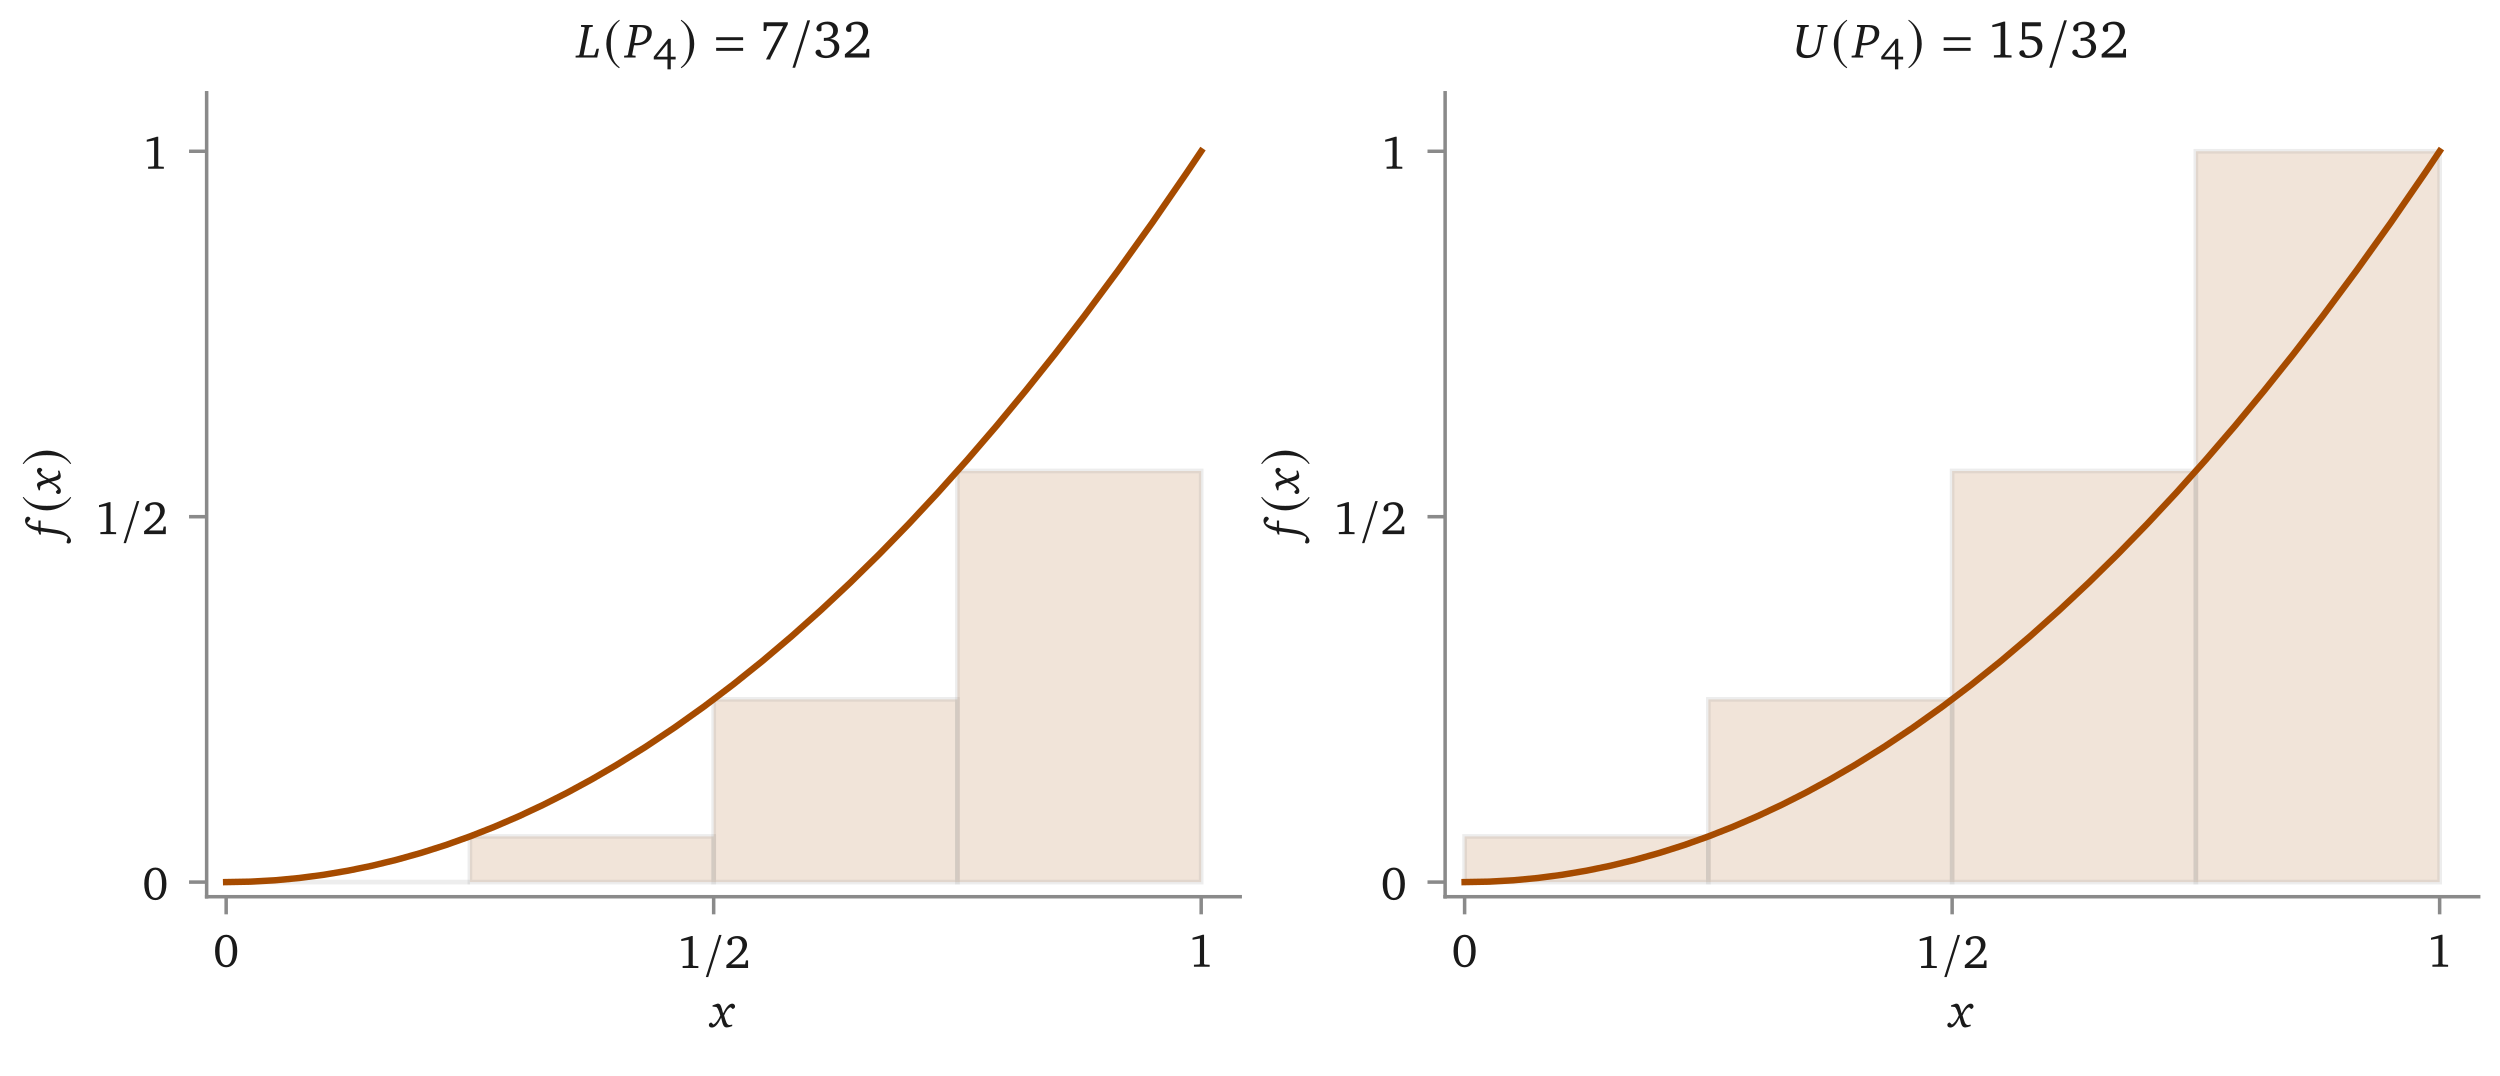
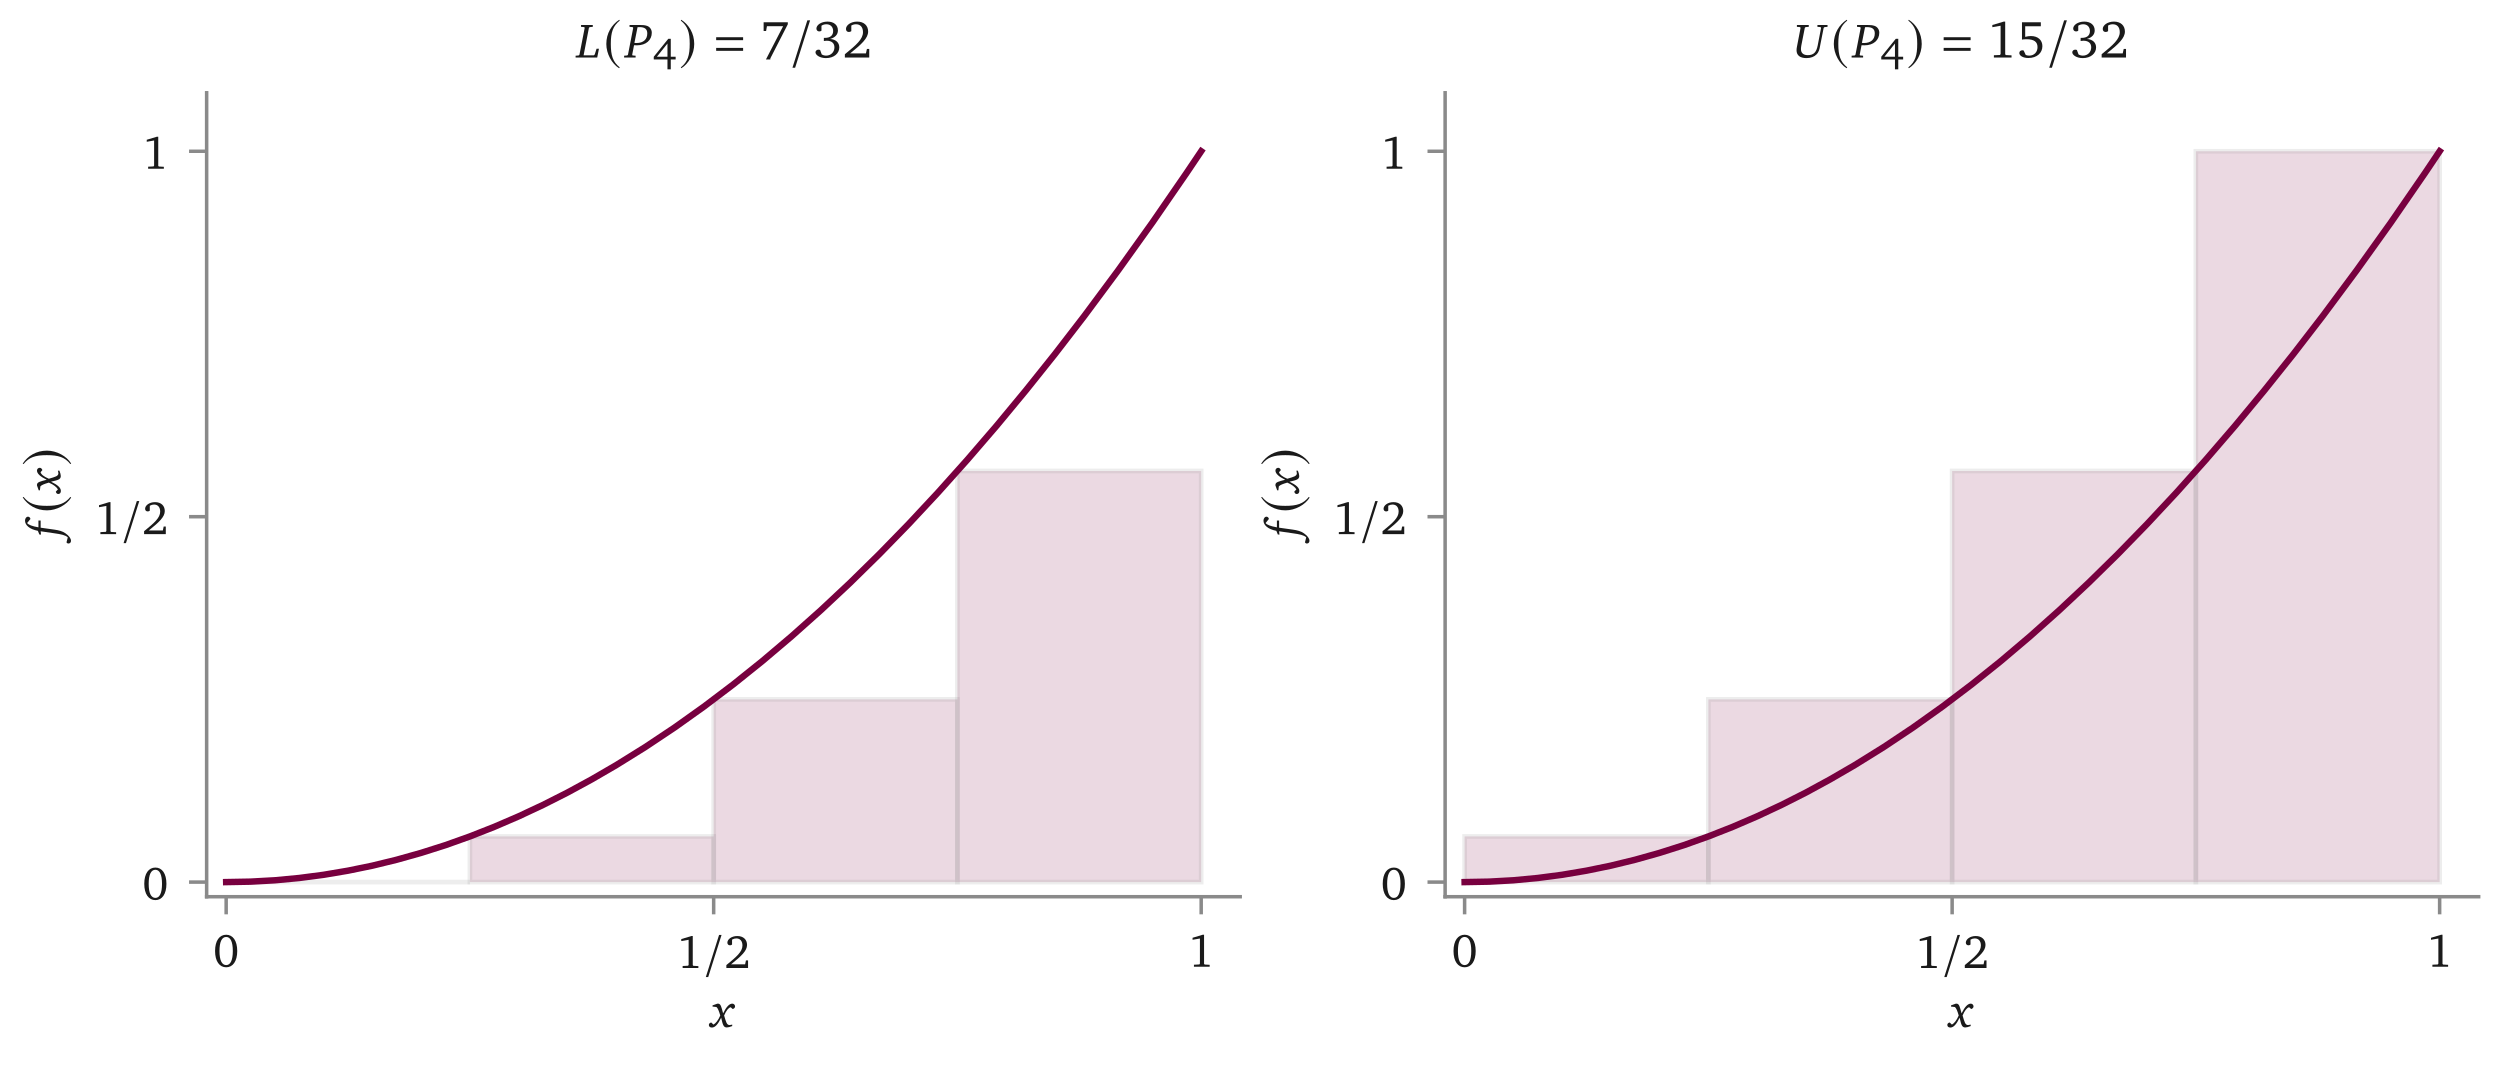
<svg xmlns="http://www.w3.org/2000/svg" xmlns:xlink="http://www.w3.org/1999/xlink" width="424.8pt" height="182.664pt" viewBox="0 0 424.8 182.664" version="1.2">
  <defs>
    <g>
      <symbol overflow="visible" id="glyph0-0">
        <path style="stroke:none;" d="M 0.391 0 L 3.578 0 L 3.578 -4.234 L 0.391 -4.234 Z M 0.797 -0.391 L 0.797 -3.844 L 3.188 -3.844 L 3.188 -0.391 Z M 0.797 -0.391 " />
      </symbol>
      <symbol overflow="visible" id="glyph0-1">
        <path style="stroke:none;" d="M 2.219 -5.438 C 1.078 -5.438 0.328 -4.438 0.328 -2.672 C 0.328 -0.922 1.078 0.094 2.219 0.094 C 3.344 0.094 4.094 -0.922 4.094 -2.672 C 4.094 -4.438 3.344 -5.438 2.219 -5.438 Z M 2.219 -5.062 C 2.938 -5.062 3.344 -4.25 3.344 -2.672 C 3.344 -1.094 2.938 -0.281 2.219 -0.281 C 1.484 -0.281 1.078 -1.094 1.078 -2.672 C 1.078 -4.25 1.484 -5.062 2.219 -5.062 Z M 2.219 -5.062 " />
      </symbol>
      <symbol overflow="visible" id="glyph0-2">
        <path style="stroke:none;" d="M 2.469 -5.438 L 0.75 -4.922 L 0.75 -4.578 L 2 -4.797 L 2 -0.531 L 1.906 -0.391 L 0.984 -0.344 L 0.984 0 L 3.656 0 L 3.656 -0.328 L 2.797 -0.375 L 2.703 -0.5 L 2.703 -5.438 Z M 2.469 -5.438 " />
      </symbol>
      <symbol overflow="visible" id="glyph0-3">
        <path style="stroke:none;" d="M 1.125 -0.625 C 2.875 -2.031 3.844 -2.922 3.844 -3.922 C 3.844 -4.828 3.219 -5.438 2.188 -5.438 C 1.203 -5.438 0.5 -4.875 0.5 -4.312 C 0.5 -4.047 0.672 -3.859 0.953 -3.859 C 1.078 -3.859 1.188 -3.906 1.297 -3.984 L 1.297 -4.828 C 1.547 -4.969 1.781 -5.031 2.016 -5.031 C 2.672 -5.031 3.062 -4.578 3.062 -3.828 C 3.062 -2.781 2.078 -1.922 0.328 -0.5 L 0.328 0 L 4.016 0 L 4.016 -1.297 L 3.656 -1.297 L 3.516 -0.625 Z M 1.125 -0.625 " />
      </symbol>
      <symbol overflow="visible" id="glyph1-0">
        <path style="stroke:none;" d="" />
      </symbol>
      <symbol overflow="visible" id="glyph1-1">
        <path style="stroke:none;" d="M 0.5 1.531 L 0.906 1.531 L 3.172 -5.625 L 2.75 -5.625 Z M 0.5 1.531 " />
      </symbol>
      <symbol overflow="visible" id="glyph2-0">
        <path style="stroke:none;" d="" />
      </symbol>
      <symbol overflow="visible" id="glyph2-1">
        <path style="stroke:none;" d="M 1.062 -4 L 0.234 -3.703 L 0.234 -3.5 L 0.906 -3.422 C 1.141 -3.219 1.328 -2.734 1.547 -1.984 C 1.203 -1.172 0.766 -0.641 0.391 -0.438 L 0.016 -0.797 C -0.234 -0.75 -0.391 -0.594 -0.391 -0.375 C -0.391 -0.109 -0.188 0.062 0.125 0.062 C 0.672 0.062 1.156 -0.484 1.703 -1.609 C 1.969 -0.438 2.078 0.047 2.656 0.047 C 2.875 0.047 3.188 -0.031 3.578 -0.188 L 3.578 -0.438 C 3.375 -0.391 3.234 -0.359 3.141 -0.359 C 2.641 -0.359 2.531 -0.875 2.203 -1.984 C 2.562 -2.828 2.938 -3.297 3.312 -3.391 L 3.672 -3.078 C 3.922 -3.172 4.062 -3.328 4.062 -3.531 C 4.062 -3.781 3.859 -4 3.594 -4 C 3.078 -4 2.562 -3.438 2.031 -2.344 C 1.734 -3.453 1.641 -4 1.156 -4 C 1.125 -4 1.094 -4 1.062 -4 Z M 1.062 -4 " />
      </symbol>
      <symbol overflow="visible" id="glyph2-2">
        <path style="stroke:none;" d="M 0.688 -5.531 L 0.688 -5.219 L 1.234 -5.172 L 1.312 -5.047 L 0.422 -0.484 L 0.297 -0.359 L -0.234 -0.312 L -0.234 0 L 3.438 0 L 3.734 -1.5 L 3.328 -1.5 L 3.016 -0.516 L 2.859 -0.375 L 1.125 -0.375 L 2.031 -5.047 L 2.156 -5.172 L 2.688 -5.219 L 2.688 -5.531 Z M 0.688 -5.531 " />
      </symbol>
      <symbol overflow="visible" id="glyph2-3">
        <path style="stroke:none;" d="M 0.688 -5.531 L 0.688 -5.219 L 1.219 -5.172 L 1.312 -5.047 L 0.422 -0.484 L 0.297 -0.359 L -0.234 -0.312 L -0.234 0 L 1.719 0 L 1.719 -0.312 L 1.188 -0.359 L 1.141 -0.484 L 1.453 -2.094 C 1.672 -2.078 1.844 -2.078 1.953 -2.078 C 3.5 -2.078 4.469 -2.969 4.469 -4.219 C 4.469 -4.75 4.156 -5.203 3.688 -5.375 C 3.297 -5.516 2.891 -5.531 2.453 -5.531 Z M 2.047 -5.156 C 2.156 -5.156 2.266 -5.172 2.375 -5.172 C 3.281 -5.172 3.703 -4.844 3.703 -4.094 C 3.703 -3.078 3.031 -2.469 1.859 -2.469 C 1.75 -2.469 1.641 -2.469 1.516 -2.484 Z M 2.047 -5.156 " />
      </symbol>
      <symbol overflow="visible" id="glyph2-4">
        <path style="stroke:none;" d="M 0.594 -5.531 L 0.594 -5.219 L 1.125 -5.172 L 1.219 -5.047 L 0.625 -1.969 C 0.562 -1.688 0.531 -1.438 0.531 -1.25 C 0.531 -0.375 1.125 0.094 2.219 0.094 C 2.953 0.094 3.547 -0.141 3.922 -0.531 C 4.344 -0.953 4.438 -1.438 4.531 -1.969 L 5.141 -5.047 L 5.281 -5.172 L 5.797 -5.219 L 5.797 -5.531 L 4.078 -5.531 L 4.078 -5.219 L 4.609 -5.172 L 4.703 -5.047 L 4.125 -2.047 C 3.906 -0.938 3.469 -0.406 2.453 -0.406 C 1.688 -0.406 1.281 -0.781 1.281 -1.438 C 1.281 -1.578 1.297 -1.797 1.344 -2.047 L 1.938 -5.047 L 2.062 -5.172 L 2.609 -5.219 L 2.609 -5.531 Z M 0.594 -5.531 " />
      </symbol>
      <symbol overflow="visible" id="glyph3-0">
        <path style="stroke:none;" d="" />
      </symbol>
      <symbol overflow="visible" id="glyph3-1">
        <path style="stroke:none;" d="M -5.109 -2.922 C -5.156 -3.172 -5.328 -3.312 -5.547 -3.312 C -5.781 -3.312 -6.031 -3.031 -6.031 -2.641 C -6.031 -1.875 -5.266 -1.172 -3.844 -0.906 L -3.594 -0.281 L -3.312 -0.266 L -3.375 -0.828 L -1.016 -0.484 C 0.078 -0.328 0.828 -0.188 1.234 0.203 L 1.016 1.062 C 1.094 1.172 1.203 1.25 1.344 1.25 C 1.609 1.25 1.781 1.062 1.781 0.797 C 1.781 0.406 1.469 -0.047 0.844 -0.484 C 0.344 -0.844 -0.281 -1 -1.031 -1.109 L -3.375 -1.438 L -3.375 -2.656 L -3.75 -2.656 L -3.75 -1.5 C -4.812 -1.688 -5.453 -1.922 -5.672 -2.234 Z M -5.109 -2.922 " />
      </symbol>
      <symbol overflow="visible" id="glyph3-2">
        <path style="stroke:none;" d="M -4 -1.062 L -3.703 -0.234 L -3.5 -0.234 L -3.422 -0.906 C -3.219 -1.141 -2.734 -1.328 -1.984 -1.547 C -1.172 -1.203 -0.641 -0.766 -0.438 -0.391 L -0.797 -0.016 C -0.75 0.234 -0.594 0.391 -0.375 0.391 C -0.109 0.391 0.062 0.188 0.062 -0.125 C 0.062 -0.672 -0.484 -1.156 -1.609 -1.703 C -0.438 -1.969 0.047 -2.078 0.047 -2.656 C 0.047 -2.875 -0.031 -3.188 -0.188 -3.578 L -0.438 -3.578 C -0.391 -3.375 -0.359 -3.234 -0.359 -3.141 C -0.359 -2.641 -0.875 -2.531 -1.984 -2.203 C -2.828 -2.562 -3.297 -2.938 -3.391 -3.312 L -3.078 -3.672 C -3.172 -3.922 -3.328 -4.062 -3.531 -4.062 C -3.781 -4.062 -4 -3.859 -4 -3.594 C -4 -3.078 -3.438 -2.562 -2.344 -2.031 C -3.453 -1.734 -4 -1.641 -4 -1.156 C -4 -1.125 -4 -1.094 -4 -1.062 Z M -4 -1.062 " />
      </symbol>
      <symbol overflow="visible" id="glyph4-0">
        <path style="stroke:none;" d="" />
      </symbol>
      <symbol overflow="visible" id="glyph4-1">
        <path style="stroke:none;" d="M -6.422 -2.641 C -5.578 -1.344 -4.125 -0.438 -2.297 -0.438 C -0.641 -0.438 1.047 -1.375 1.812 -2.609 L 1.672 -2.719 C 0.734 -1.547 -0.344 -1.203 -2.328 -1.203 C -4.312 -1.203 -5.344 -1.562 -6.281 -2.719 Z M -6.422 -2.641 " />
      </symbol>
      <symbol overflow="visible" id="glyph4-2">
        <path style="stroke:none;" d="M -6.422 -0.344 L -6.281 -0.266 C -5.344 -1.422 -4.312 -1.781 -2.328 -1.781 C -0.344 -1.781 0.734 -1.438 1.672 -0.266 L 1.812 -0.359 C 1.047 -1.609 -0.641 -2.547 -2.297 -2.547 C -4.125 -2.547 -5.578 -1.641 -6.422 -0.344 Z M -6.422 -0.344 " />
      </symbol>
      <symbol overflow="visible" id="glyph5-0">
        <path style="stroke:none;" d="" />
      </symbol>
      <symbol overflow="visible" id="glyph5-1">
        <path style="stroke:none;" d="M 2.641 -6.422 C 1.344 -5.578 0.438 -4.125 0.438 -2.297 C 0.438 -0.641 1.375 1.047 2.609 1.812 L 2.719 1.672 C 1.547 0.734 1.203 -0.344 1.203 -2.328 C 1.203 -4.312 1.562 -5.344 2.719 -6.281 Z M 2.641 -6.422 " />
      </symbol>
      <symbol overflow="visible" id="glyph5-2">
        <path style="stroke:none;" d="M 0.344 -6.422 L 0.266 -6.281 C 1.422 -5.344 1.781 -4.312 1.781 -2.328 C 1.781 -0.344 1.438 0.734 0.266 1.672 L 0.359 1.812 C 1.609 1.047 2.547 -0.641 2.547 -2.297 C 2.547 -4.125 1.641 -5.578 0.344 -6.422 Z M 0.344 -6.422 " />
      </symbol>
      <symbol overflow="visible" id="glyph5-3">
        <path style="stroke:none;" d="M 0.562 1.734 L 1.016 1.734 L 3.562 -6.328 L 3.094 -6.328 Z M 0.562 1.734 " />
      </symbol>
      <symbol overflow="visible" id="glyph6-0">
        <path style="stroke:none;" d="M 0.359 0 L 3.266 0 L 3.266 -3.875 L 0.359 -3.875 Z M 0.719 -0.359 L 0.719 -3.516 L 2.906 -3.516 L 2.906 -0.359 Z M 0.719 -0.359 " />
      </symbol>
      <symbol overflow="visible" id="glyph6-1">
        <path style="stroke:none;" d="M 2.672 -4.922 L 0.203 -1.875 L 0.203 -1.406 L 2.531 -1.406 L 2.531 0.266 L 3.094 0.266 L 3.094 -1.406 L 3.922 -1.406 L 3.922 -1.875 L 3.094 -1.875 L 3.094 -4.922 Z M 2.531 -4.125 L 2.531 -1.875 L 0.734 -1.875 Z M 2.531 -4.125 " />
      </symbol>
      <symbol overflow="visible" id="glyph7-0">
        <path style="stroke:none;" d="" />
      </symbol>
      <symbol overflow="visible" id="glyph7-1">
        <path style="stroke:none;" d="M 4.938 -2.953 L 4.938 -3.453 L 0.359 -3.453 L 0.359 -2.953 Z M 4.938 -1.141 L 4.938 -1.641 L 0.359 -1.641 L 0.359 -1.141 Z M 4.938 -1.141 " />
      </symbol>
      <symbol overflow="visible" id="glyph8-0">
        <path style="stroke:none;" d="M 0.453 0 L 4.031 0 L 4.031 -4.766 L 0.453 -4.766 Z M 0.891 -0.453 L 0.891 -4.328 L 3.578 -4.328 L 3.578 -0.453 Z M 0.891 -0.453 " />
      </symbol>
      <symbol overflow="visible" id="glyph8-1">
        <path style="stroke:none;" d="M 0.641 -6 L 0.641 -4.516 L 1.062 -4.516 L 1.203 -5.328 L 3.953 -5.328 L 1.031 0.328 L 1.781 0.328 L 1.781 0.141 L 4.75 -5.656 L 4.75 -6 Z M 0.641 -6 " />
      </symbol>
      <symbol overflow="visible" id="glyph8-2">
        <path style="stroke:none;" d="M 2.844 -3.156 C 3.719 -3.406 4.172 -3.922 4.172 -4.609 C 4.172 -5.516 3.484 -6.109 2.406 -6.109 C 1.297 -6.109 0.516 -5.516 0.516 -4.922 C 0.516 -4.641 0.719 -4.438 1 -4.438 C 1.141 -4.438 1.266 -4.469 1.375 -4.562 L 1.375 -5.406 C 1.625 -5.578 1.906 -5.656 2.219 -5.656 C 2.906 -5.656 3.359 -5.203 3.359 -4.5 C 3.359 -3.766 2.875 -3.344 1.969 -3.344 C 1.906 -3.344 1.844 -3.344 1.781 -3.344 L 1.781 -2.812 C 1.953 -2.844 2.109 -2.859 2.25 -2.859 C 3.109 -2.859 3.578 -2.438 3.578 -1.734 C 3.578 -0.938 2.984 -0.328 2.172 -0.328 C 1.906 -0.328 1.656 -0.391 1.422 -0.531 L 1.141 -1.297 C 1.031 -1.328 0.953 -1.344 0.875 -1.344 C 0.578 -1.344 0.359 -1.141 0.359 -0.891 C 0.359 -0.438 1.078 0.094 2.141 0.094 C 3.516 0.094 4.406 -0.719 4.406 -1.719 C 4.406 -2.531 3.828 -3.094 2.844 -3.156 Z M 2.844 -3.156 " />
      </symbol>
      <symbol overflow="visible" id="glyph8-3">
        <path style="stroke:none;" d="M 1.266 -0.703 C 3.234 -2.281 4.328 -3.297 4.328 -4.422 C 4.328 -5.438 3.609 -6.109 2.469 -6.109 C 1.359 -6.109 0.562 -5.484 0.562 -4.859 C 0.562 -4.547 0.75 -4.344 1.062 -4.344 C 1.203 -4.344 1.344 -4.391 1.469 -4.484 L 1.469 -5.438 C 1.734 -5.594 2 -5.656 2.266 -5.656 C 3.016 -5.656 3.453 -5.156 3.453 -4.312 C 3.453 -3.141 2.344 -2.156 0.375 -0.562 L 0.375 0 L 4.516 0 L 4.516 -1.469 L 4.125 -1.469 L 3.953 -0.703 Z M 1.266 -0.703 " />
      </symbol>
      <symbol overflow="visible" id="glyph8-4">
        <path style="stroke:none;" d="M 2.781 -6.109 L 0.844 -5.531 L 0.844 -5.156 L 2.25 -5.406 L 2.25 -0.594 L 2.141 -0.438 L 1.109 -0.391 L 1.109 0 L 4.109 0 L 4.109 -0.375 L 3.141 -0.422 L 3.031 -0.562 L 3.031 -6.109 Z M 2.781 -6.109 " />
      </symbol>
      <symbol overflow="visible" id="glyph8-5">
        <path style="stroke:none;" d="M 0.906 -6 L 0.906 -3.047 C 1.094 -3.094 1.359 -3.109 1.688 -3.109 C 2.938 -3.109 3.547 -2.688 3.547 -1.766 C 3.547 -0.938 2.984 -0.328 2.141 -0.328 C 1.938 -0.328 1.734 -0.359 1.547 -0.438 L 1.188 -1.203 C 1.094 -1.234 1.016 -1.234 0.969 -1.234 C 0.656 -1.234 0.453 -1.031 0.453 -0.766 C 0.453 -0.328 1.062 0.078 1.984 0.078 C 3.453 0.078 4.375 -0.781 4.375 -1.938 C 4.375 -2.969 3.609 -3.656 2.422 -3.656 C 2.125 -3.656 1.812 -3.609 1.453 -3.516 L 1.453 -5.312 L 4.109 -5.312 L 4.109 -6 Z M 0.906 -6 " />
      </symbol>
    </g>
  </defs>
  <g id="surface1">
    <path style="fill:none;stroke-width:0.8;stroke-linecap:butt;stroke-linejoin:miter;stroke:rgb(54.117%,54.117%,54.117%);stroke-opacity:0.15;stroke-miterlimit:10;" d="M 38.21 32.502 L 79.704 32.502 Z M 38.21 32.502 " transform="matrix(0.998164,0,0,-0.998164,0.290164,182.3286)" />
-     <path style="fill-rule:nonzero;fill:rgb(65.097%,29.41%,0%);fill-opacity:0.15;stroke-width:0.8;stroke-linecap:butt;stroke-linejoin:miter;stroke:rgb(54.117%,54.117%,54.117%);stroke-opacity:0.15;stroke-miterlimit:10;" d="M 79.704 32.502 L 121.198 32.502 L 121.198 40.278 L 79.704 40.278 Z M 79.704 32.502 " transform="matrix(0.998164,0,0,-0.998164,0.290164,182.3286)" />
-     <path style="fill-rule:nonzero;fill:rgb(65.097%,29.41%,0%);fill-opacity:0.15;stroke-width:0.8;stroke-linecap:butt;stroke-linejoin:miter;stroke:rgb(54.117%,54.117%,54.117%);stroke-opacity:0.15;stroke-miterlimit:10;" d="M 121.198 32.502 L 162.692 32.502 L 162.692 63.606 L 121.198 63.606 Z M 121.198 32.502 " transform="matrix(0.998164,0,0,-0.998164,0.290164,182.3286)" />
-     <path style="fill-rule:nonzero;fill:rgb(65.097%,29.41%,0%);fill-opacity:0.15;stroke-width:0.8;stroke-linecap:butt;stroke-linejoin:miter;stroke:rgb(54.117%,54.117%,54.117%);stroke-opacity:0.15;stroke-miterlimit:10;" d="M 162.692 32.502 L 204.19 32.502 L 204.19 102.486 L 162.692 102.486 Z M 162.692 32.502 " transform="matrix(0.998164,0,0,-0.998164,0.290164,182.3286)" />
+     <path style="fill-rule:nonzero;fill:rgb(47.057%,0%,24.704%);fill-opacity:0.15;stroke-width:0.8;stroke-linecap:butt;stroke-linejoin:miter;stroke:rgb(54.117%,54.117%,54.117%);stroke-opacity:0.15;stroke-miterlimit:10;" d="M 79.704 32.502 L 121.198 32.502 L 121.198 40.278 L 79.704 40.278 Z M 79.704 32.502 " transform="matrix(0.998164,0,0,-0.998164,0.290164,182.3286)" />
+     <path style="fill-rule:nonzero;fill:rgb(47.057%,0%,24.704%);fill-opacity:0.15;stroke-width:0.8;stroke-linecap:butt;stroke-linejoin:miter;stroke:rgb(54.117%,54.117%,54.117%);stroke-opacity:0.15;stroke-miterlimit:10;" d="M 121.198 32.502 L 162.692 32.502 L 162.692 63.606 L 121.198 63.606 Z M 121.198 32.502 " transform="matrix(0.998164,0,0,-0.998164,0.290164,182.3286)" />
+     <path style="fill-rule:nonzero;fill:rgb(47.057%,0%,24.704%);fill-opacity:0.15;stroke-width:0.8;stroke-linecap:butt;stroke-linejoin:miter;stroke:rgb(54.117%,54.117%,54.117%);stroke-opacity:0.15;stroke-miterlimit:10;" d="M 162.692 32.502 L 204.19 32.502 L 204.19 102.486 L 162.692 102.486 Z M 162.692 32.502 " transform="matrix(0.998164,0,0,-0.998164,0.290164,182.3286)" />
    <path style="fill:none;stroke-width:0.6;stroke-linecap:butt;stroke-linejoin:round;stroke:rgb(54.117%,54.117%,54.117%);stroke-opacity:1;stroke-miterlimit:10;" d="M 0.001 -0 L 0.001 -3.002 " transform="matrix(0.998164,0,0,-0.998164,38.42875,152.3709)" />
    <g style="fill:rgb(10.196%,10.196%,10.196%);fill-opacity:1;">
      <use xlink:href="#glyph0-1" x="36.217" y="164.269" />
    </g>
    <path style="fill:none;stroke-width:0.6;stroke-linecap:butt;stroke-linejoin:round;stroke:rgb(54.117%,54.117%,54.117%);stroke-opacity:1;stroke-miterlimit:10;" d="M -0 -0 L -0 -3.002 " transform="matrix(0.998164,0,0,-0.998164,121.266,152.3709)" />
    <g style="fill:rgb(10.196%,10.196%,10.196%);fill-opacity:1;">
      <use xlink:href="#glyph0-2" x="115.011" y="164.487" />
    </g>
    <g style="fill:rgb(10.196%,10.196%,10.196%);fill-opacity:1;">
      <use xlink:href="#glyph1-1" x="119.435" y="164.487" />
    </g>
    <g style="fill:rgb(10.196%,10.196%,10.196%);fill-opacity:1;">
      <use xlink:href="#glyph0-3" x="123.094" y="164.487" />
    </g>
    <path style="fill:none;stroke-width:0.6;stroke-linecap:butt;stroke-linejoin:round;stroke:rgb(54.117%,54.117%,54.117%);stroke-opacity:1;stroke-miterlimit:10;" d="M 0.001 -0 L 0.001 -3.002 " transform="matrix(0.998164,0,0,-0.998164,204.1043,152.3709)" />
    <g style="fill:rgb(10.196%,10.196%,10.196%);fill-opacity:1;">
      <use xlink:href="#glyph0-2" x="201.89" y="164.269" />
    </g>
    <g style="fill:rgb(10.196%,10.196%,10.196%);fill-opacity:1;">
      <use xlink:href="#glyph2-1" x="120.84" y="174.538" />
    </g>
    <path style="fill:none;stroke-width:0.6;stroke-linecap:butt;stroke-linejoin:round;stroke:rgb(54.117%,54.117%,54.117%);stroke-opacity:1;stroke-miterlimit:10;" d="M -0.001 0 L -2.999 0 " transform="matrix(0.998164,0,0,-0.998164,35.11474,149.887)" />
    <g style="fill:rgb(10.196%,10.196%,10.196%);fill-opacity:1;">
      <use xlink:href="#glyph0-1" x="24.186" y="152.854" />
    </g>
    <path style="fill:none;stroke-width:0.6;stroke-linecap:butt;stroke-linejoin:round;stroke:rgb(54.117%,54.117%,54.117%);stroke-opacity:1;stroke-miterlimit:10;" d="M -0.001 0.001 L -2.999 0.001 " transform="matrix(0.998164,0,0,-0.998164,35.11474,87.79366)" />
    <g style="fill:rgb(10.196%,10.196%,10.196%);fill-opacity:1;">
      <use xlink:href="#glyph0-2" x="16.074" y="90.762" />
    </g>
    <g style="fill:rgb(10.196%,10.196%,10.196%);fill-opacity:1;">
      <use xlink:href="#glyph1-1" x="20.497" y="90.762" />
    </g>
    <g style="fill:rgb(10.196%,10.196%,10.196%);fill-opacity:1;">
      <use xlink:href="#glyph0-3" x="24.156" y="90.762" />
    </g>
    <path style="fill:none;stroke-width:0.6;stroke-linecap:butt;stroke-linejoin:round;stroke:rgb(54.117%,54.117%,54.117%);stroke-opacity:1;stroke-miterlimit:10;" d="M -0.001 -0.002 L -2.999 -0.002 " transform="matrix(0.998164,0,0,-0.998164,35.11474,25.70138)" />
    <g style="fill:rgb(10.196%,10.196%,10.196%);fill-opacity:1;">
      <use xlink:href="#glyph0-2" x="24.186" y="28.669" />
    </g>
    <g style="fill:rgb(10.196%,10.196%,10.196%);fill-opacity:1;">
      <use xlink:href="#glyph3-1" x="10.282" y="91.104" />
    </g>
    <g style="fill:rgb(10.196%,10.196%,10.196%);fill-opacity:1;">
      <use xlink:href="#glyph4-1" x="10.282" y="87.158" />
    </g>
    <g style="fill:rgb(10.196%,10.196%,10.196%);fill-opacity:1;">
      <use xlink:href="#glyph3-2" x="10.282" y="83.55" />
    </g>
    <g style="fill:rgb(10.196%,10.196%,10.196%);fill-opacity:1;">
      <use xlink:href="#glyph4-2" x="10.282" y="79.12" />
    </g>
-     <path style="fill:none;stroke-width:1.1;stroke-linecap:square;stroke-linejoin:round;stroke:rgb(65.097%,29.41%,0%);stroke-opacity:1;stroke-miterlimit:10;" d="M 38.21 32.502 L 42.358 32.58 L 46.506 32.811 L 50.658 33.202 L 54.807 33.746 L 58.955 34.447 L 63.107 35.3 L 67.255 36.313 L 71.403 37.479 L 75.556 38.798 L 79.704 40.278 L 83.852 41.909 L 88.004 43.698 L 92.152 45.643 L 96.301 47.74 L 100.453 49.999 L 104.601 52.409 L 109.579 55.505 L 114.561 58.827 L 119.539 62.373 L 124.517 66.141 L 129.498 70.137 L 134.476 74.356 L 139.458 78.798 L 144.436 83.462 L 149.414 88.35 L 154.396 93.465 L 159.374 98.803 L 164.351 104.364 L 169.333 110.148 L 174.311 116.159 L 179.293 122.389 L 184.271 128.846 L 190.078 136.665 L 195.89 144.786 L 201.697 153.211 L 204.19 156.914 " transform="matrix(0.998164,0,0,-0.998164,0.290164,182.3286)" />
+     <path style="fill:none;stroke-width:1.1;stroke-linecap:square;stroke-linejoin:round;stroke:rgb(47.057%,0%,24.704%);stroke-opacity:1;stroke-miterlimit:10;" d="M 38.21 32.502 L 42.358 32.58 L 46.506 32.811 L 50.658 33.202 L 54.807 33.746 L 58.955 34.447 L 63.107 35.3 L 67.255 36.313 L 71.403 37.479 L 75.556 38.798 L 79.704 40.278 L 83.852 41.909 L 88.004 43.698 L 92.152 45.643 L 96.301 47.74 L 100.453 49.999 L 104.601 52.409 L 109.579 55.505 L 114.561 58.827 L 119.539 62.373 L 124.517 66.141 L 129.498 70.137 L 134.476 74.356 L 139.458 78.798 L 144.436 83.462 L 149.414 88.35 L 154.396 93.465 L 159.374 98.803 L 164.351 104.364 L 169.333 110.148 L 174.311 116.159 L 179.293 122.389 L 184.271 128.846 L 190.078 136.665 L 195.89 144.786 L 201.697 153.211 L 204.19 156.914 " transform="matrix(0.998164,0,0,-0.998164,0.290164,182.3286)" />
    <path style="fill:none;stroke-width:0.6;stroke-linecap:square;stroke-linejoin:miter;stroke:rgb(54.117%,54.117%,54.117%);stroke-opacity:1;stroke-miterlimit:10;" d="M 34.887 30.013 L 34.887 166.869 " transform="matrix(0.998164,0,0,-0.998164,0.290164,182.3286)" />
    <path style="fill:none;stroke-width:0.6;stroke-linecap:square;stroke-linejoin:miter;stroke:rgb(54.117%,54.117%,54.117%);stroke-opacity:1;stroke-miterlimit:10;" d="M 34.887 30.013 L 210.827 30.013 " transform="matrix(0.998164,0,0,-0.998164,0.290164,182.3286)" />
    <g style="fill:rgb(10.196%,10.196%,10.196%);fill-opacity:1;">
      <use xlink:href="#glyph2-2" x="98.04" y="9.779" />
    </g>
    <g style="fill:rgb(10.196%,10.196%,10.196%);fill-opacity:1;">
      <use xlink:href="#glyph5-1" x="102.587" y="9.779" />
    </g>
    <g style="fill:rgb(10.196%,10.196%,10.196%);fill-opacity:1;">
      <use xlink:href="#glyph2-3" x="106.283" y="9.779" />
    </g>
    <g style="fill:rgb(10.196%,10.196%,10.196%);fill-opacity:1;">
      <use xlink:href="#glyph6-1" x="110.884" y="11.515" />
    </g>
    <g style="fill:rgb(10.196%,10.196%,10.196%);fill-opacity:1;">
      <use xlink:href="#glyph5-2" x="115.416" y="9.779" />
    </g>
    <g style="fill:rgb(10.196%,10.196%,10.196%);fill-opacity:1;">
      <use xlink:href="#glyph7-1" x="121.331" y="9.779" />
    </g>
    <g style="fill:rgb(10.196%,10.196%,10.196%);fill-opacity:1;">
      <use xlink:href="#glyph8-1" x="129.115" y="9.779" />
    </g>
    <g style="fill:rgb(10.196%,10.196%,10.196%);fill-opacity:1;">
      <use xlink:href="#glyph5-3" x="134.091" y="9.779" />
    </g>
    <g style="fill:rgb(10.196%,10.196%,10.196%);fill-opacity:1;">
      <use xlink:href="#glyph8-2" x="138.208" y="9.779" />
      <use xlink:href="#glyph8-3" x="143.185" y="9.779" />
    </g>
-     <path style="fill-rule:nonzero;fill:rgb(65.097%,29.41%,0%);fill-opacity:0.15;stroke-width:0.8;stroke-linecap:butt;stroke-linejoin:miter;stroke:rgb(54.117%,54.117%,54.117%);stroke-opacity:0.15;stroke-miterlimit:10;" d="M 249.034 32.502 L 290.532 32.502 L 290.532 40.278 L 249.034 40.278 Z M 249.034 32.502 " transform="matrix(0.998164,0,0,-0.998164,0.290164,182.3286)" />
-     <path style="fill-rule:nonzero;fill:rgb(65.097%,29.41%,0%);fill-opacity:0.15;stroke-width:0.8;stroke-linecap:butt;stroke-linejoin:miter;stroke:rgb(54.117%,54.117%,54.117%);stroke-opacity:0.15;stroke-miterlimit:10;" d="M 290.532 32.502 L 332.026 32.502 L 332.026 63.606 L 290.532 63.606 Z M 290.532 32.502 " transform="matrix(0.998164,0,0,-0.998164,0.290164,182.3286)" />
-     <path style="fill-rule:nonzero;fill:rgb(65.097%,29.41%,0%);fill-opacity:0.15;stroke-width:0.8;stroke-linecap:butt;stroke-linejoin:miter;stroke:rgb(54.117%,54.117%,54.117%);stroke-opacity:0.15;stroke-miterlimit:10;" d="M 332.026 32.502 L 373.521 32.502 L 373.521 102.486 L 332.026 102.486 Z M 332.026 32.502 " transform="matrix(0.998164,0,0,-0.998164,0.290164,182.3286)" />
-     <path style="fill-rule:nonzero;fill:rgb(65.097%,29.41%,0%);fill-opacity:0.15;stroke-width:0.8;stroke-linecap:butt;stroke-linejoin:miter;stroke:rgb(54.117%,54.117%,54.117%);stroke-opacity:0.15;stroke-miterlimit:10;" d="M 373.521 32.502 L 415.015 32.502 L 415.015 156.914 L 373.521 156.914 Z M 373.521 32.502 " transform="matrix(0.998164,0,0,-0.998164,0.290164,182.3286)" />
+     <path style="fill-rule:nonzero;fill:rgb(47.057%,0%,24.704%);fill-opacity:0.15;stroke-width:0.8;stroke-linecap:butt;stroke-linejoin:miter;stroke:rgb(54.117%,54.117%,54.117%);stroke-opacity:0.15;stroke-miterlimit:10;" d="M 249.034 32.502 L 290.532 32.502 L 290.532 40.278 L 249.034 40.278 Z M 249.034 32.502 " transform="matrix(0.998164,0,0,-0.998164,0.290164,182.3286)" />
+     <path style="fill-rule:nonzero;fill:rgb(47.057%,0%,24.704%);fill-opacity:0.15;stroke-width:0.8;stroke-linecap:butt;stroke-linejoin:miter;stroke:rgb(54.117%,54.117%,54.117%);stroke-opacity:0.15;stroke-miterlimit:10;" d="M 290.532 32.502 L 332.026 32.502 L 332.026 63.606 L 290.532 63.606 Z M 290.532 32.502 " transform="matrix(0.998164,0,0,-0.998164,0.290164,182.3286)" />
+     <path style="fill-rule:nonzero;fill:rgb(47.057%,0%,24.704%);fill-opacity:0.15;stroke-width:0.8;stroke-linecap:butt;stroke-linejoin:miter;stroke:rgb(54.117%,54.117%,54.117%);stroke-opacity:0.15;stroke-miterlimit:10;" d="M 332.026 32.502 L 373.521 32.502 L 373.521 102.486 L 332.026 102.486 Z M 332.026 32.502 " transform="matrix(0.998164,0,0,-0.998164,0.290164,182.3286)" />
+     <path style="fill-rule:nonzero;fill:rgb(47.057%,0%,24.704%);fill-opacity:0.15;stroke-width:0.8;stroke-linecap:butt;stroke-linejoin:miter;stroke:rgb(54.117%,54.117%,54.117%);stroke-opacity:0.15;stroke-miterlimit:10;" d="M 373.521 32.502 L 415.015 32.502 L 415.015 156.914 L 373.521 156.914 Z M 373.521 32.502 " transform="matrix(0.998164,0,0,-0.998164,0.290164,182.3286)" />
    <path style="fill:none;stroke-width:0.6;stroke-linecap:butt;stroke-linejoin:round;stroke:rgb(54.117%,54.117%,54.117%);stroke-opacity:1;stroke-miterlimit:10;" d="M -0.002 -0 L -0.002 -3.002 " transform="matrix(0.998164,0,0,-0.998164,248.8687,152.3709)" />
    <g style="fill:rgb(10.196%,10.196%,10.196%);fill-opacity:1;">
      <use xlink:href="#glyph0-1" x="246.654" y="164.269" />
    </g>
    <path style="fill:none;stroke-width:0.6;stroke-linecap:butt;stroke-linejoin:round;stroke:rgb(54.117%,54.117%,54.117%);stroke-opacity:1;stroke-miterlimit:10;" d="M 0 -0 L 0 -3.002 " transform="matrix(0.998164,0,0,-0.998164,331.707,152.3709)" />
    <g style="fill:rgb(10.196%,10.196%,10.196%);fill-opacity:1;">
      <use xlink:href="#glyph0-2" x="325.45" y="164.487" />
    </g>
    <g style="fill:rgb(10.196%,10.196%,10.196%);fill-opacity:1;">
      <use xlink:href="#glyph1-1" x="329.873" y="164.487" />
    </g>
    <g style="fill:rgb(10.196%,10.196%,10.196%);fill-opacity:1;">
      <use xlink:href="#glyph0-3" x="333.532" y="164.487" />
    </g>
    <path style="fill:none;stroke-width:0.6;stroke-linecap:butt;stroke-linejoin:round;stroke:rgb(54.117%,54.117%,54.117%);stroke-opacity:1;stroke-miterlimit:10;" d="M -0.001 -0 L -0.001 -3.002 " transform="matrix(0.998164,0,0,-0.998164,414.5442,152.3709)" />
    <g style="fill:rgb(10.196%,10.196%,10.196%);fill-opacity:1;">
      <use xlink:href="#glyph0-2" x="412.327" y="164.269" />
    </g>
    <g style="fill:rgb(10.196%,10.196%,10.196%);fill-opacity:1;">
      <use xlink:href="#glyph2-1" x="331.279" y="174.538" />
    </g>
    <path style="fill:none;stroke-width:0.6;stroke-linecap:butt;stroke-linejoin:round;stroke:rgb(54.117%,54.117%,54.117%);stroke-opacity:1;stroke-miterlimit:10;" d="M -0.001 0 L -2.999 0 " transform="matrix(0.998164,0,0,-0.998164,245.5558,149.887)" />
    <g style="fill:rgb(10.196%,10.196%,10.196%);fill-opacity:1;">
      <use xlink:href="#glyph0-1" x="234.625" y="152.854" />
    </g>
    <path style="fill:none;stroke-width:0.6;stroke-linecap:butt;stroke-linejoin:round;stroke:rgb(54.117%,54.117%,54.117%);stroke-opacity:1;stroke-miterlimit:10;" d="M -0.001 0.001 L -2.999 0.001 " transform="matrix(0.998164,0,0,-0.998164,245.5558,87.79366)" />
    <g style="fill:rgb(10.196%,10.196%,10.196%);fill-opacity:1;">
      <use xlink:href="#glyph0-2" x="226.511" y="90.762" />
    </g>
    <g style="fill:rgb(10.196%,10.196%,10.196%);fill-opacity:1;">
      <use xlink:href="#glyph1-1" x="230.934" y="90.762" />
    </g>
    <g style="fill:rgb(10.196%,10.196%,10.196%);fill-opacity:1;">
      <use xlink:href="#glyph0-3" x="234.594" y="90.762" />
    </g>
    <path style="fill:none;stroke-width:0.6;stroke-linecap:butt;stroke-linejoin:round;stroke:rgb(54.117%,54.117%,54.117%);stroke-opacity:1;stroke-miterlimit:10;" d="M -0.001 -0.002 L -2.999 -0.002 " transform="matrix(0.998164,0,0,-0.998164,245.5558,25.70138)" />
    <g style="fill:rgb(10.196%,10.196%,10.196%);fill-opacity:1;">
      <use xlink:href="#glyph0-2" x="234.625" y="28.669" />
    </g>
    <g style="fill:rgb(10.196%,10.196%,10.196%);fill-opacity:1;">
      <use xlink:href="#glyph3-1" x="220.721" y="91.104" />
    </g>
    <g style="fill:rgb(10.196%,10.196%,10.196%);fill-opacity:1;">
      <use xlink:href="#glyph4-1" x="220.721" y="87.158" />
    </g>
    <g style="fill:rgb(10.196%,10.196%,10.196%);fill-opacity:1;">
      <use xlink:href="#glyph3-2" x="220.721" y="83.551" />
    </g>
    <g style="fill:rgb(10.196%,10.196%,10.196%);fill-opacity:1;">
      <use xlink:href="#glyph4-2" x="220.721" y="79.12" />
    </g>
-     <path style="fill:none;stroke-width:1.1;stroke-linecap:square;stroke-linejoin:round;stroke:rgb(65.097%,29.41%,0%);stroke-opacity:1;stroke-miterlimit:10;" d="M 249.034 32.502 L 253.186 32.58 L 257.335 32.811 L 261.483 33.202 L 265.635 33.746 L 269.783 34.447 L 273.932 35.3 L 278.084 36.313 L 282.232 37.479 L 286.38 38.798 L 290.532 40.278 L 294.681 41.909 L 298.829 43.698 L 302.981 45.643 L 307.129 47.74 L 311.277 49.999 L 315.43 52.409 L 320.408 55.505 L 325.389 58.827 L 330.367 62.373 L 335.345 66.141 L 340.327 70.137 L 345.305 74.356 L 350.283 78.798 L 355.264 83.462 L 360.242 88.35 L 365.22 93.465 L 370.202 98.803 L 375.18 104.364 L 380.162 110.148 L 385.14 116.159 L 390.121 122.389 L 395.099 128.846 L 400.907 136.665 L 406.718 144.786 L 412.526 153.211 L 415.015 156.914 " transform="matrix(0.998164,0,0,-0.998164,0.290164,182.3286)" />
+     <path style="fill:none;stroke-width:1.1;stroke-linecap:square;stroke-linejoin:round;stroke:rgb(47.057%,0%,24.704%);stroke-opacity:1;stroke-miterlimit:10;" d="M 249.034 32.502 L 253.186 32.58 L 257.335 32.811 L 261.483 33.202 L 265.635 33.746 L 269.783 34.447 L 273.932 35.3 L 278.084 36.313 L 282.232 37.479 L 286.38 38.798 L 290.532 40.278 L 294.681 41.909 L 298.829 43.698 L 302.981 45.643 L 307.129 47.74 L 311.277 49.999 L 315.43 52.409 L 320.408 55.505 L 325.389 58.827 L 330.367 62.373 L 335.345 66.141 L 340.327 70.137 L 345.305 74.356 L 350.283 78.798 L 355.264 83.462 L 360.242 88.35 L 365.22 93.465 L 370.202 98.803 L 375.18 104.364 L 380.162 110.148 L 385.14 116.159 L 390.121 122.389 L 395.099 128.846 L 400.907 136.665 L 406.718 144.786 L 412.526 153.211 L 415.015 156.914 " transform="matrix(0.998164,0,0,-0.998164,0.290164,182.3286)" />
    <path style="fill:none;stroke-width:0.6;stroke-linecap:square;stroke-linejoin:miter;stroke:rgb(54.117%,54.117%,54.117%);stroke-opacity:1;stroke-miterlimit:10;" d="M 245.716 30.013 L 245.716 166.869 " transform="matrix(0.998164,0,0,-0.998164,0.290164,182.3286)" />
    <path style="fill:none;stroke-width:0.6;stroke-linecap:square;stroke-linejoin:miter;stroke:rgb(54.117%,54.117%,54.117%);stroke-opacity:1;stroke-miterlimit:10;" d="M 245.716 30.013 L 421.656 30.013 " transform="matrix(0.998164,0,0,-0.998164,0.290164,182.3286)" />
    <g style="fill:rgb(10.196%,10.196%,10.196%);fill-opacity:1;">
      <use xlink:href="#glyph2-4" x="304.737" y="9.779" />
    </g>
    <g style="fill:rgb(10.196%,10.196%,10.196%);fill-opacity:1;">
      <use xlink:href="#glyph5-1" x="311.163" y="9.779" />
    </g>
    <g style="fill:rgb(10.196%,10.196%,10.196%);fill-opacity:1;">
      <use xlink:href="#glyph2-3" x="314.86" y="9.779" />
    </g>
    <g style="fill:rgb(10.196%,10.196%,10.196%);fill-opacity:1;">
      <use xlink:href="#glyph6-1" x="319.46" y="11.515" />
    </g>
    <g style="fill:rgb(10.196%,10.196%,10.196%);fill-opacity:1;">
      <use xlink:href="#glyph5-2" x="323.994" y="9.779" />
    </g>
    <g style="fill:rgb(10.196%,10.196%,10.196%);fill-opacity:1;">
      <use xlink:href="#glyph7-1" x="329.908" y="9.779" />
    </g>
    <g style="fill:rgb(10.196%,10.196%,10.196%);fill-opacity:1;">
      <use xlink:href="#glyph8-4" x="337.692" y="9.779" />
      <use xlink:href="#glyph8-5" x="342.668" y="9.779" />
    </g>
    <g style="fill:rgb(10.196%,10.196%,10.196%);fill-opacity:1;">
      <use xlink:href="#glyph5-3" x="347.644" y="9.779" />
    </g>
    <g style="fill:rgb(10.196%,10.196%,10.196%);fill-opacity:1;">
      <use xlink:href="#glyph8-2" x="351.761" y="9.779" />
      <use xlink:href="#glyph8-3" x="356.737" y="9.779" />
    </g>
  </g>
</svg>
